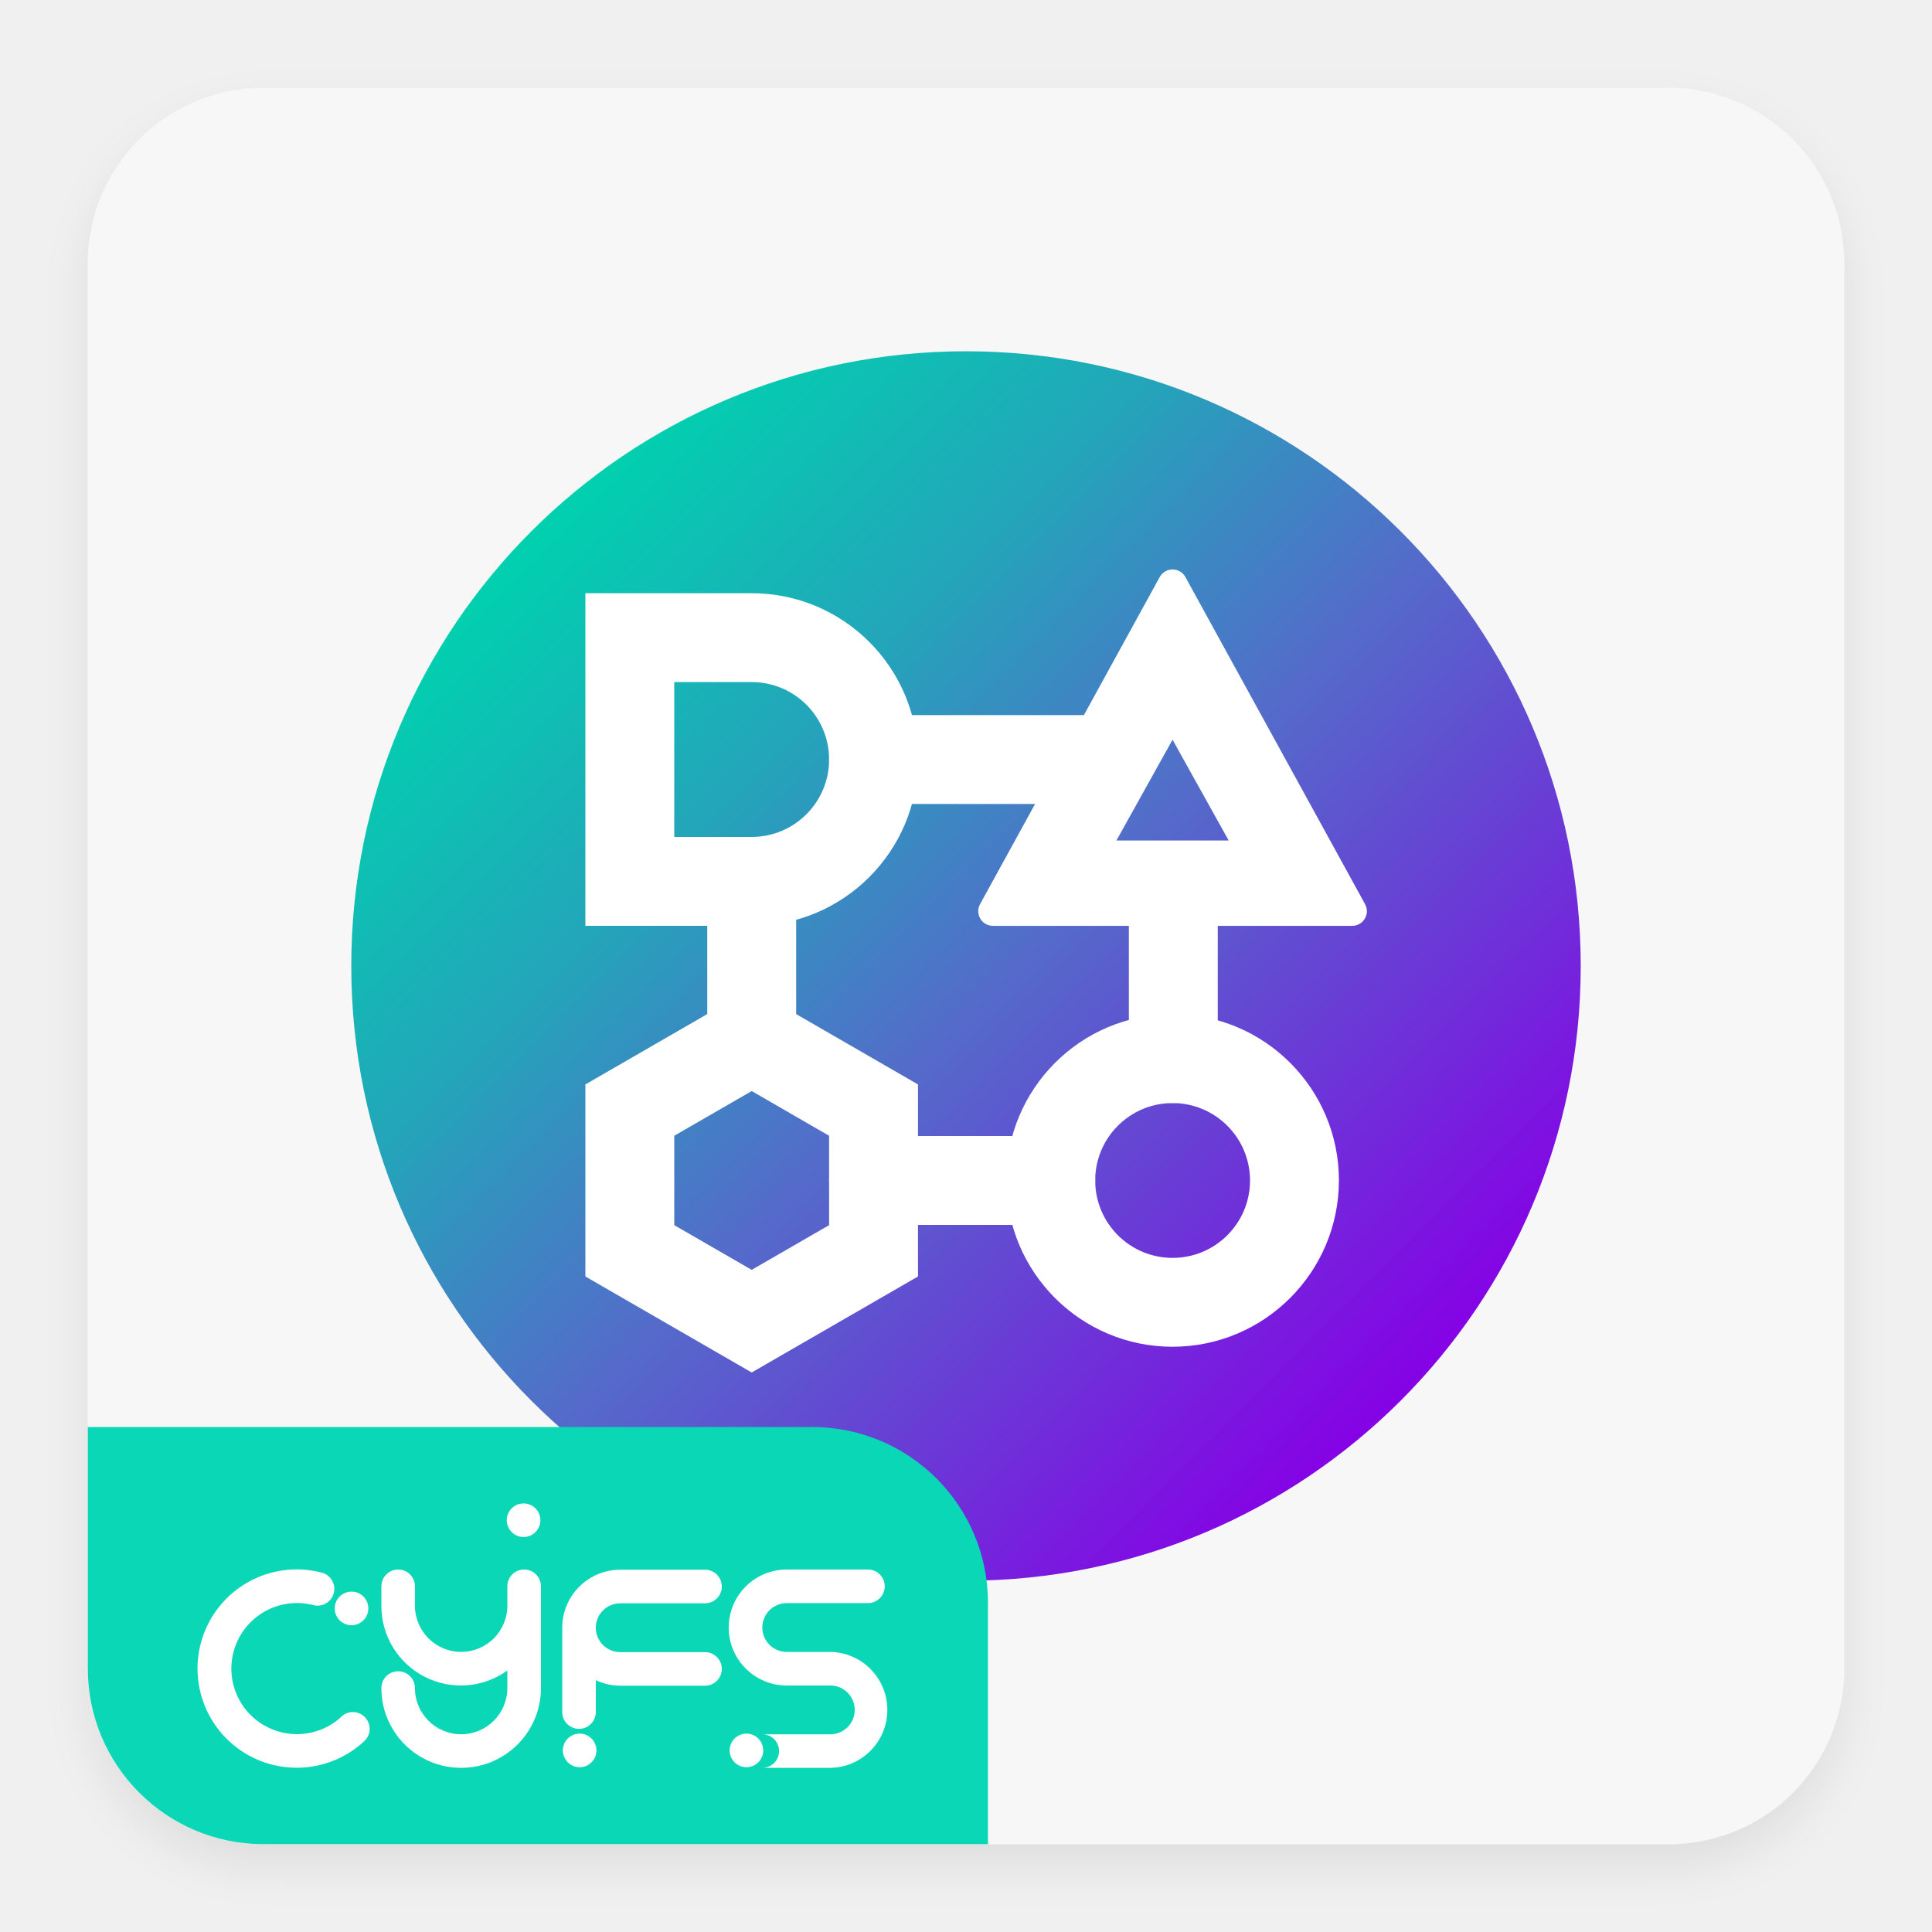
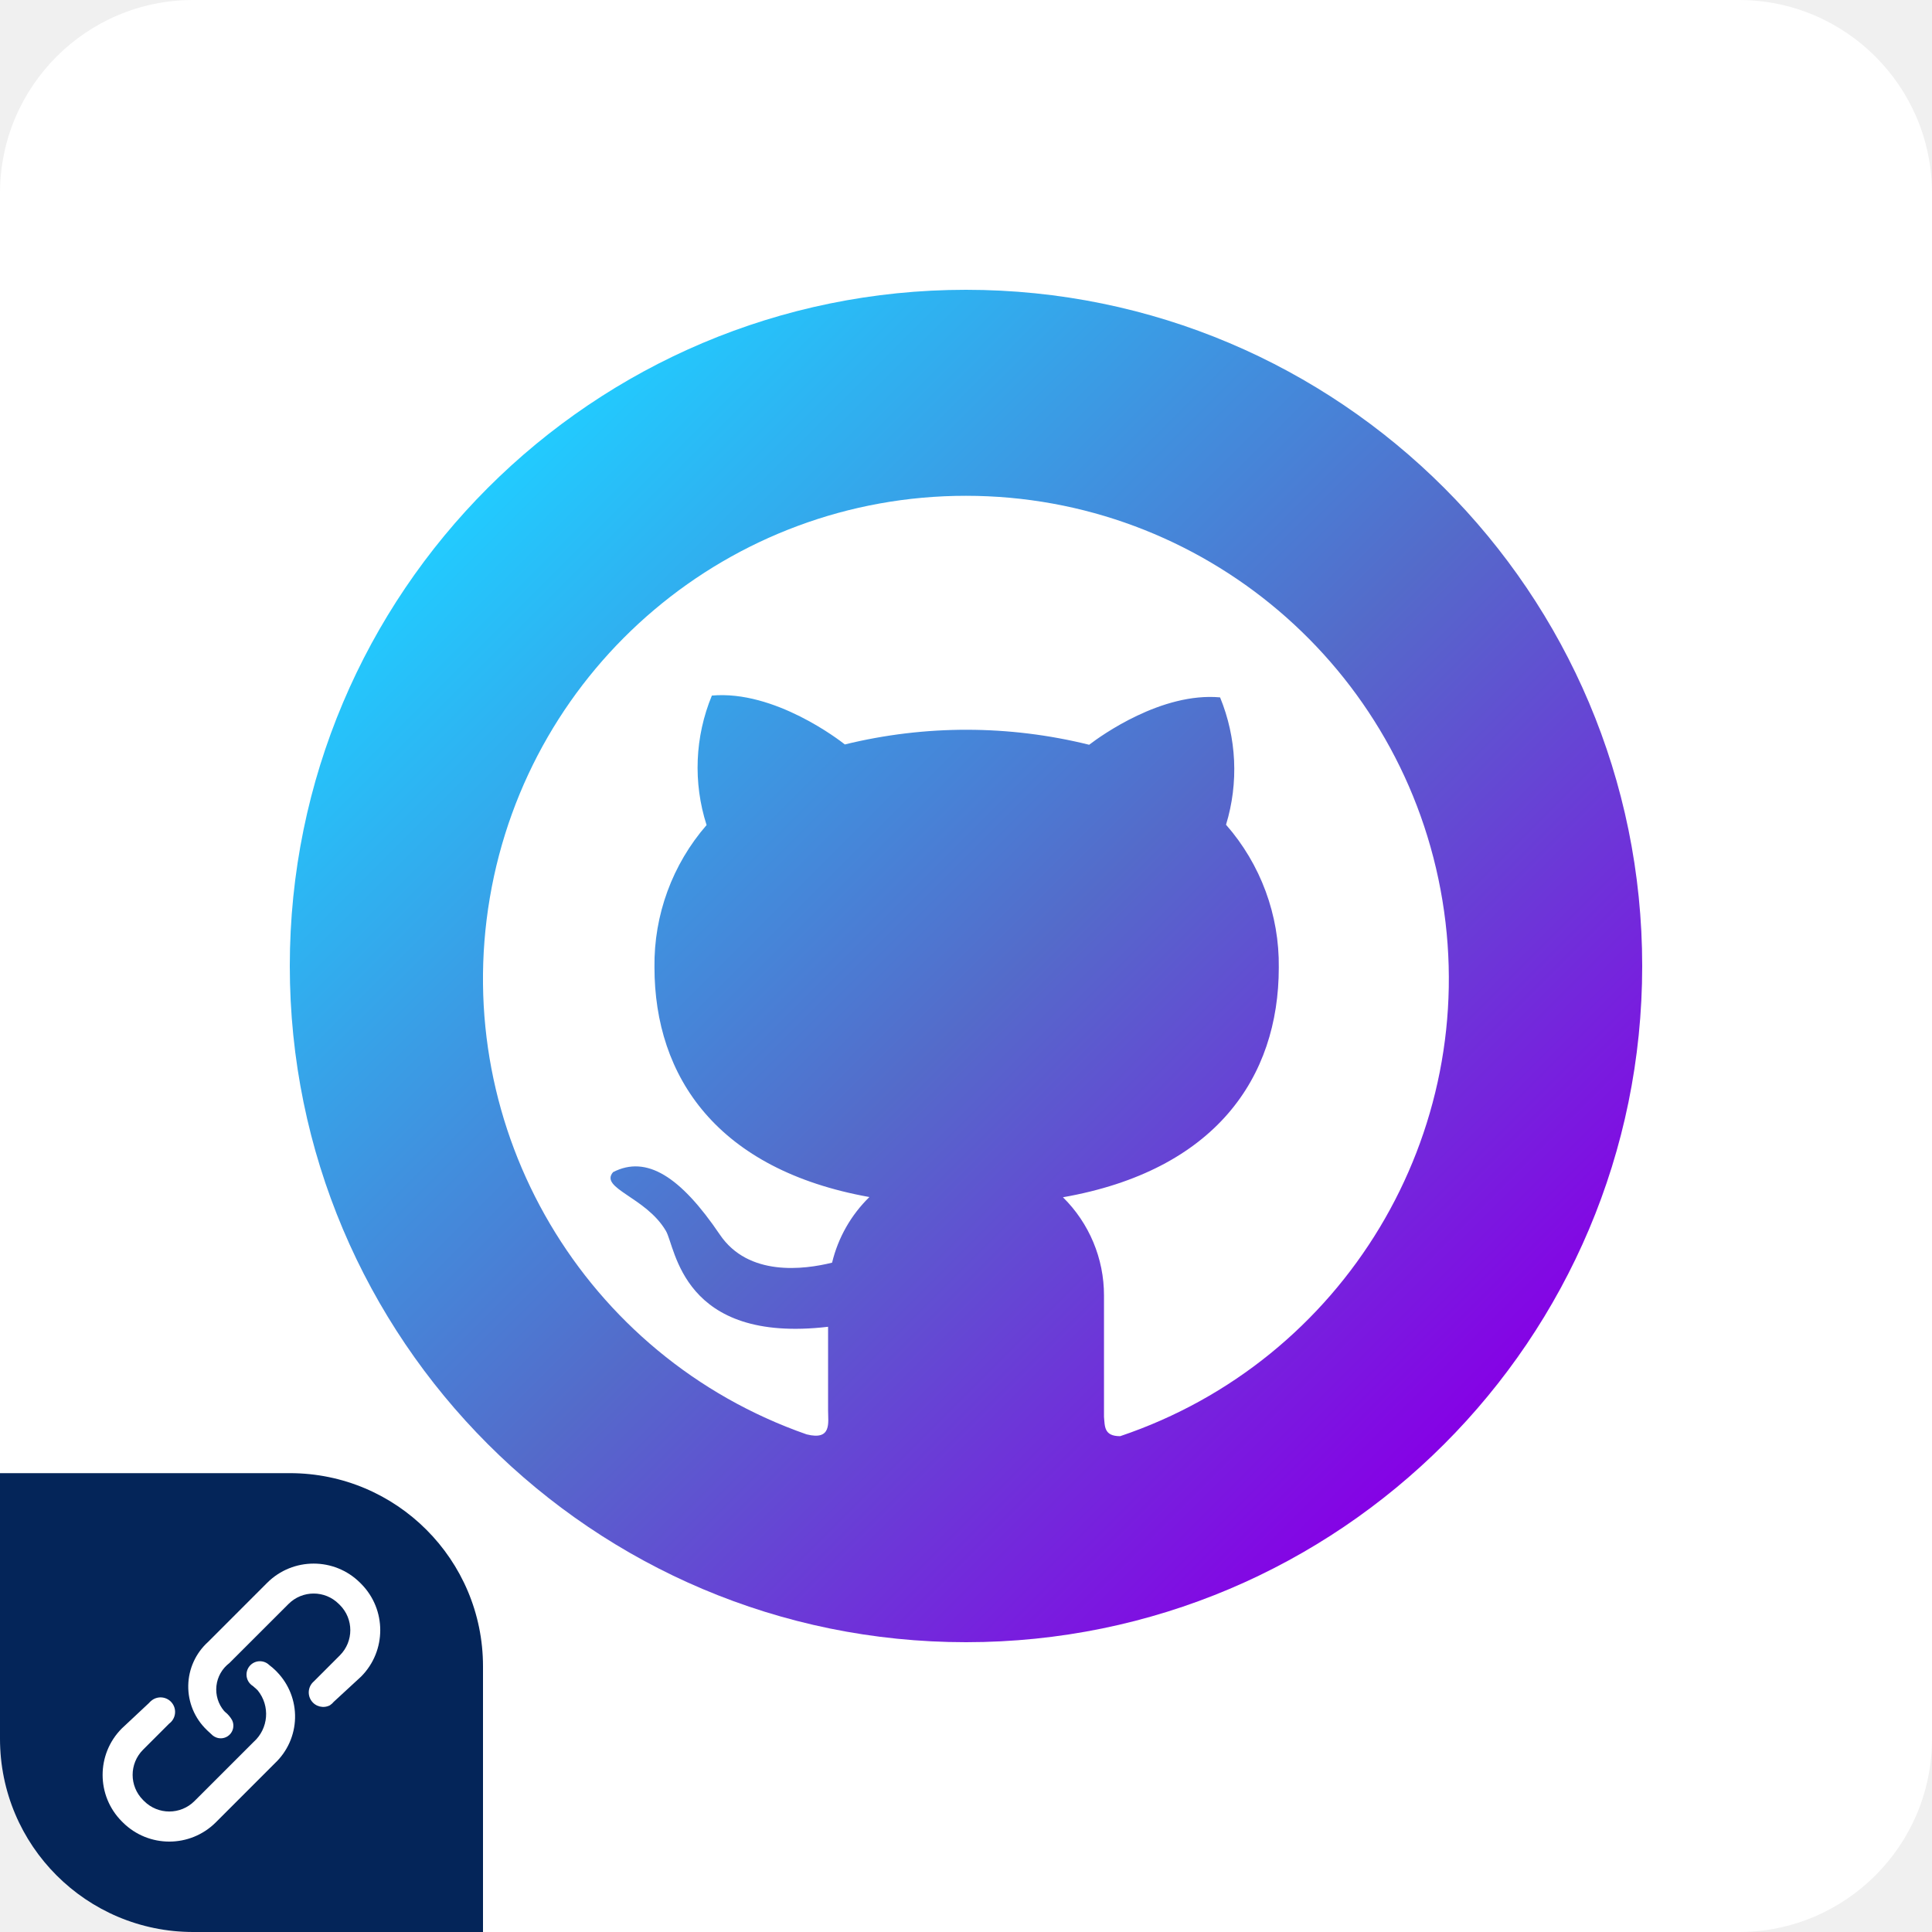
- <svg xmlns="http://www.w3.org/2000/svg" width="88" height="88" viewBox="0 0 88 88">
+ <svg xmlns="http://www.w3.org/2000/svg" width="80" height="80" viewBox="0 0 80 80">
  <defs>
-     <style>.a{fill:none;}.b{fill:#f7f7f7;}.c,.f{fill:#fff;}.d{fill:url(#c);}.e{fill:#0ad7b6;}.f{stroke:#000;stroke-miterlimit:10;stroke-width:0.672px;}.g{filter:url(#a);}</style>
-     <filter id="a" x="1" y="2" width="86" height="86" filterUnits="userSpaceOnUse">
-       <feOffset dy="1" input="SourceAlpha" />
-       <feGaussianBlur stdDeviation="1" result="b" />
-       <feFlood flood-opacity="0.078" />
-       <feComposite operator="in" in2="b" />
-       <feComposite in="SourceGraphic" />
-     </filter>
-     <linearGradient id="c" x1="0.146" y1="0.146" x2="0.854" y2="0.854" gradientUnits="objectBoundingBox">
-       <stop offset="0" stop-color="#00d1af" />
-       <stop offset="0.273" stop-color="#24a4ba" />
+     <style>.a{fill:#fff;}.b{fill:none;}.c{fill:url(#a);}.d{fill:#042559;}</style>
+     <linearGradient id="a" x1="0.146" y1="0.146" x2="0.854" y2="0.854" gradientUnits="objectBoundingBox">
+       <stop offset="0" stop-color="#21ccff" />
      <stop offset="0.528" stop-color="#546bca" />
-       <stop offset="0.768" stop-color="#6c36d7" />
      <stop offset="1" stop-color="#8600e6" />
    </linearGradient>
  </defs>
-   <g transform="translate(-893 -490)">
-     <rect class="a" width="88" height="88" transform="translate(893 490)" />
-     <g transform="translate(0 -229)">
-       <g transform="translate(513 111)">
-         <g class="g" transform="matrix(1, 0, 0, 1, 380, 608)">
-           <rect class="b" width="80" height="80" rx="8" transform="translate(4 4)" />
-         </g>
+   <g transform="translate(-323 -443)">
+     <g transform="translate(-100 -280)">
+       <g transform="translate(39 111)">
+         <rect class="a" width="80" height="80" rx="8" transform="translate(384 612)" />
        <g transform="translate(246 204)">
-           <rect class="a" width="80" height="80" transform="translate(138 408)" />
+           <rect class="b" width="80" height="80" transform="translate(138 408)" />
        </g>
      </g>
-       <g transform="translate(909.004 735.3)">
-         <path class="c" d="M1623.72,759.517h-19.2a2.024,2.024,0,0,1-2.024-2.024V738.319a2.024,2.024,0,0,1,2.024-2.024h19.2a2.024,2.024,0,0,1,2.025,2.024v19.173A2.025,2.025,0,0,1,1623.72,759.517Zm-17.179-4.049H1621.7V740.344h-15.155Z" transform="translate(-1586.282 -720.024)" />
-         <circle class="d" cx="28" cy="28" r="28" transform="translate(-0.004 -0.3)" />
-         <path class="c" d="M1650.441,791.819a7.575,7.575,0,1,1,7.575-7.575A7.584,7.584,0,0,1,1650.441,791.819Zm0-11.1a3.526,3.526,0,1,0,3.526,3.526A3.531,3.531,0,0,0,1650.441,780.718Z" transform="translate(-1613.034 -746.776)" />
-         <path class="c" d="M1593.615,734.993h-7.575v-15.15h7.575a7.575,7.575,0,0,1,0,15.15Zm-3.526-4.049h3.526a3.526,3.526,0,0,0,0-7.053h-3.526Z" transform="translate(-1575.381 -709.123)" />
-         <path class="c" d="M1629.039,797.17h-8.072a2.024,2.024,0,0,1,0-4.049h8.072a2.024,2.024,0,0,1,0,4.049Z" transform="translate(-1597.182 -757.677)" />
-         <path class="c" d="M1661.433,765.185a2.011,2.011,0,0,1-2.024-2v-7.964a2.025,2.025,0,0,1,4.049,0v7.964A2.011,2.011,0,0,1,1661.433,765.185Z" transform="translate(-1623.995 -731.243)" />
-         <path class="c" d="M1604.517,764.008a2.024,2.024,0,0,1-2.024-2.024V754.77a2.024,2.024,0,1,1,4.049,0v7.213A2.025,2.025,0,0,1,1604.517,764.008Z" transform="translate(-1586.282 -730.924)" />
-         <path class="c" d="M1593.615,790.689l-7.575-4.373v-8.747l7.575-4.374,7.575,4.374v8.747Zm-3.526-6.711,3.526,2.036,3.526-2.036v-4.072l-3.526-2.036-3.526,2.036Z" transform="translate(-1575.381 -744.474)" />
-         <path class="c" d="M1631.065,740.344h-10.1a2.024,2.024,0,1,1,0-4.049h10.1a2.024,2.024,0,1,1,0,4.049Z" transform="translate(-1597.182 -720.024)" />
-         <path class="c" d="M1656.7,731.87l-8.184-14.9a.667.667,0,0,0-1.169,0l-8.184,14.9a.667.667,0,0,0,.584.988h16.369A.667.667,0,0,0,1656.7,731.87Zm-11.325-2.9,2.556-4.591,2.556,4.591Z" transform="translate(-1610.527 -706.987)" />
+       <g transform="translate(-30 568)">
+         <circle class="c" cx="28" cy="28" r="28" transform="translate(465 167)" />
+         <path class="a" d="M84,76.3a19.991,19.991,0,0,0-6.6,38.864c1.05.264.889-.483.889-.992v-3.463c-6.064.711-6.31-3.3-6.717-3.973-.822-1.4-2.766-1.761-2.185-2.431,1.381-.711,2.789.179,4.42,2.587,1.18,1.747,3.481,1.452,4.648,1.162A5.637,5.637,0,0,1,80,105.337c-6.283-1.126-8.9-4.96-8.9-9.518a8.8,8.8,0,0,1,2.158-5.885,7.8,7.8,0,0,1,.219-5.362c2.6-.232,5.3,1.859,5.506,2.024a21.132,21.132,0,0,1,10.117.013c.5-.384,3.007-2.181,5.421-1.962a7.85,7.85,0,0,1,.246,5.273,8.8,8.8,0,0,1,2.185,5.912c0,4.567-2.637,8.406-8.938,9.514a5.7,5.7,0,0,1,1.7,4.066v5.027c.036.4,0,.8.67.8A19.993,19.993,0,0,0,84,76.3Z" transform="translate(409 99.23)" />
      </g>
-       <g transform="translate(322 198)">
-         <path class="e" d="M0,0H33a8,8,0,0,1,8,8V19a0,0,0,0,1,0,0H8a8,8,0,0,1-8-8V0A0,0,0,0,1,0,0Z" transform="translate(575 586)" />
-         <g transform="translate(210 489.621)">
-           <g transform="translate(370 99.858)">
-             <g transform="translate(0 0)">
-               <path class="c" d="M7259.48,2159.121h3.863a.765.765,0,0,0,0-1.53h-3.863a2.644,2.644,0,0,0-2.641,2.641v3.87a.765.765,0,0,0,1.529,0v-1.482a2.61,2.61,0,0,0,1.111.254h3.863a.765.765,0,0,0,0-1.53h-3.863a1.111,1.111,0,0,1,0-2.223Z" transform="translate(-7240.23 -2154.571)" />
-               <path class="c" d="M7200.108,2157.591a.765.765,0,0,0-.765.765v.883a2.1,2.1,0,1,1-4.209,0v-.883a.764.764,0,1,0-1.529,0v.883a3.621,3.621,0,0,0,5.738,2.952v.8a2.1,2.1,0,0,1-4.209,0,.764.764,0,1,0-1.529,0,3.634,3.634,0,0,0,7.268,0v-4.636A.765.765,0,0,0,7200.108,2157.591Z" transform="translate(-7185.234 -2154.581)" />
-               <path class="c" d="M7135.891,2164.308a2.986,2.986,0,1,1-1.288-5.1.765.765,0,1,0,.377-1.482,4.517,4.517,0,1,0,1.946,7.7.765.765,0,1,0-1.035-1.126Z" transform="translate(-7129.352 -2154.581)" />
-               <circle class="c" cx="0.765" cy="0.765" r="0.765" transform="translate(14.083)" />
-               <circle class="c" cx="0.765" cy="0.765" r="0.765" transform="translate(6.247 4.018)" />
-               <path class="f" d="M7262.755,2213.773" transform="translate(-7245.34 -2203.4)" />
-               <circle class="c" cx="0.765" cy="0.765" r="0.765" transform="translate(16.637 10.485)" />
-               <circle class="c" cx="0.765" cy="0.765" r="0.765" transform="translate(24.234 10.485)" />
-               <g transform="translate(24.193 3.011)">
-                 <path class="c" d="M7319.682,2161.344h-1.987a1.111,1.111,0,0,1,0-2.223h3.7a.765.765,0,0,0,0-1.53h-3.7a2.641,2.641,0,0,0,0,5.283h1.987a1.111,1.111,0,1,1,0,2.222H7316.6a.756.756,0,0,1,.286.062.765.765,0,0,1-.3,1.467h3.107a2.641,2.641,0,0,0-.009-5.281Z" transform="translate(-7315.054 -2157.591)" />
-               </g>
-             </g>
-           </g>
-         </g>
-       </g>
+     </g>
+     <g transform="translate(-252 -82)">
+       <path class="d" d="M0,0H12a8,8,0,0,1,8,8V19a0,0,0,0,1,0,0H8a8,8,0,0,1-8-8V0A0,0,0,0,1,0,0Z" transform="translate(575 586)" />
+     </g>
+     <g transform="translate(222.816 400.784)">
+       <path class="a" d="M111.61,390.5a2.733,2.733,0,0,0-.279-.241h0a.554.554,0,0,0-.809.755h0a.556.556,0,0,0,.137.118c.052.043.1.085.151.133l.046.046a1.55,1.55,0,0,1-.171,2.135l-2.45,2.449a1.474,1.474,0,0,1-2.082,0l-.046-.046a1.472,1.472,0,0,1,0-2.081l1.082-1.082a.6.6,0,0,0-.712-.969v0l-.012.011a.606.606,0,0,0-.114.107l-1.125,1.053a2.727,2.727,0,0,0,0,3.845l.046.046a2.727,2.727,0,0,0,3.844,0l2.449-2.45a2.655,2.655,0,0,0,.09-3.782Z" transform="translate(0 -279.099)" />
+       <path class="a" d="M360.322,107.8l-.046-.046a2.726,2.726,0,0,0-3.844,0l-2.449,2.45a2.488,2.488,0,0,0-.058,3.642l.045.044c.048.048.1.093.149.137a.525.525,0,0,0,.128.1h0a.523.523,0,0,0,.731-.681h0a1.144,1.144,0,0,0-.288-.339l-.045-.044a1.374,1.374,0,0,1,.218-1.982l2.451-2.449a1.472,1.472,0,0,1,2.081,0l.046.045a1.474,1.474,0,0,1,0,2.082l-1.079,1.08a.6.6,0,0,0,.668.988l0,0,.017-.015a.6.6,0,0,0,.136-.125l1.137-1.049A2.725,2.725,0,0,0,360.322,107.8Z" transform="translate(-245.182 0)" />
    </g>
  </g>
</svg>
